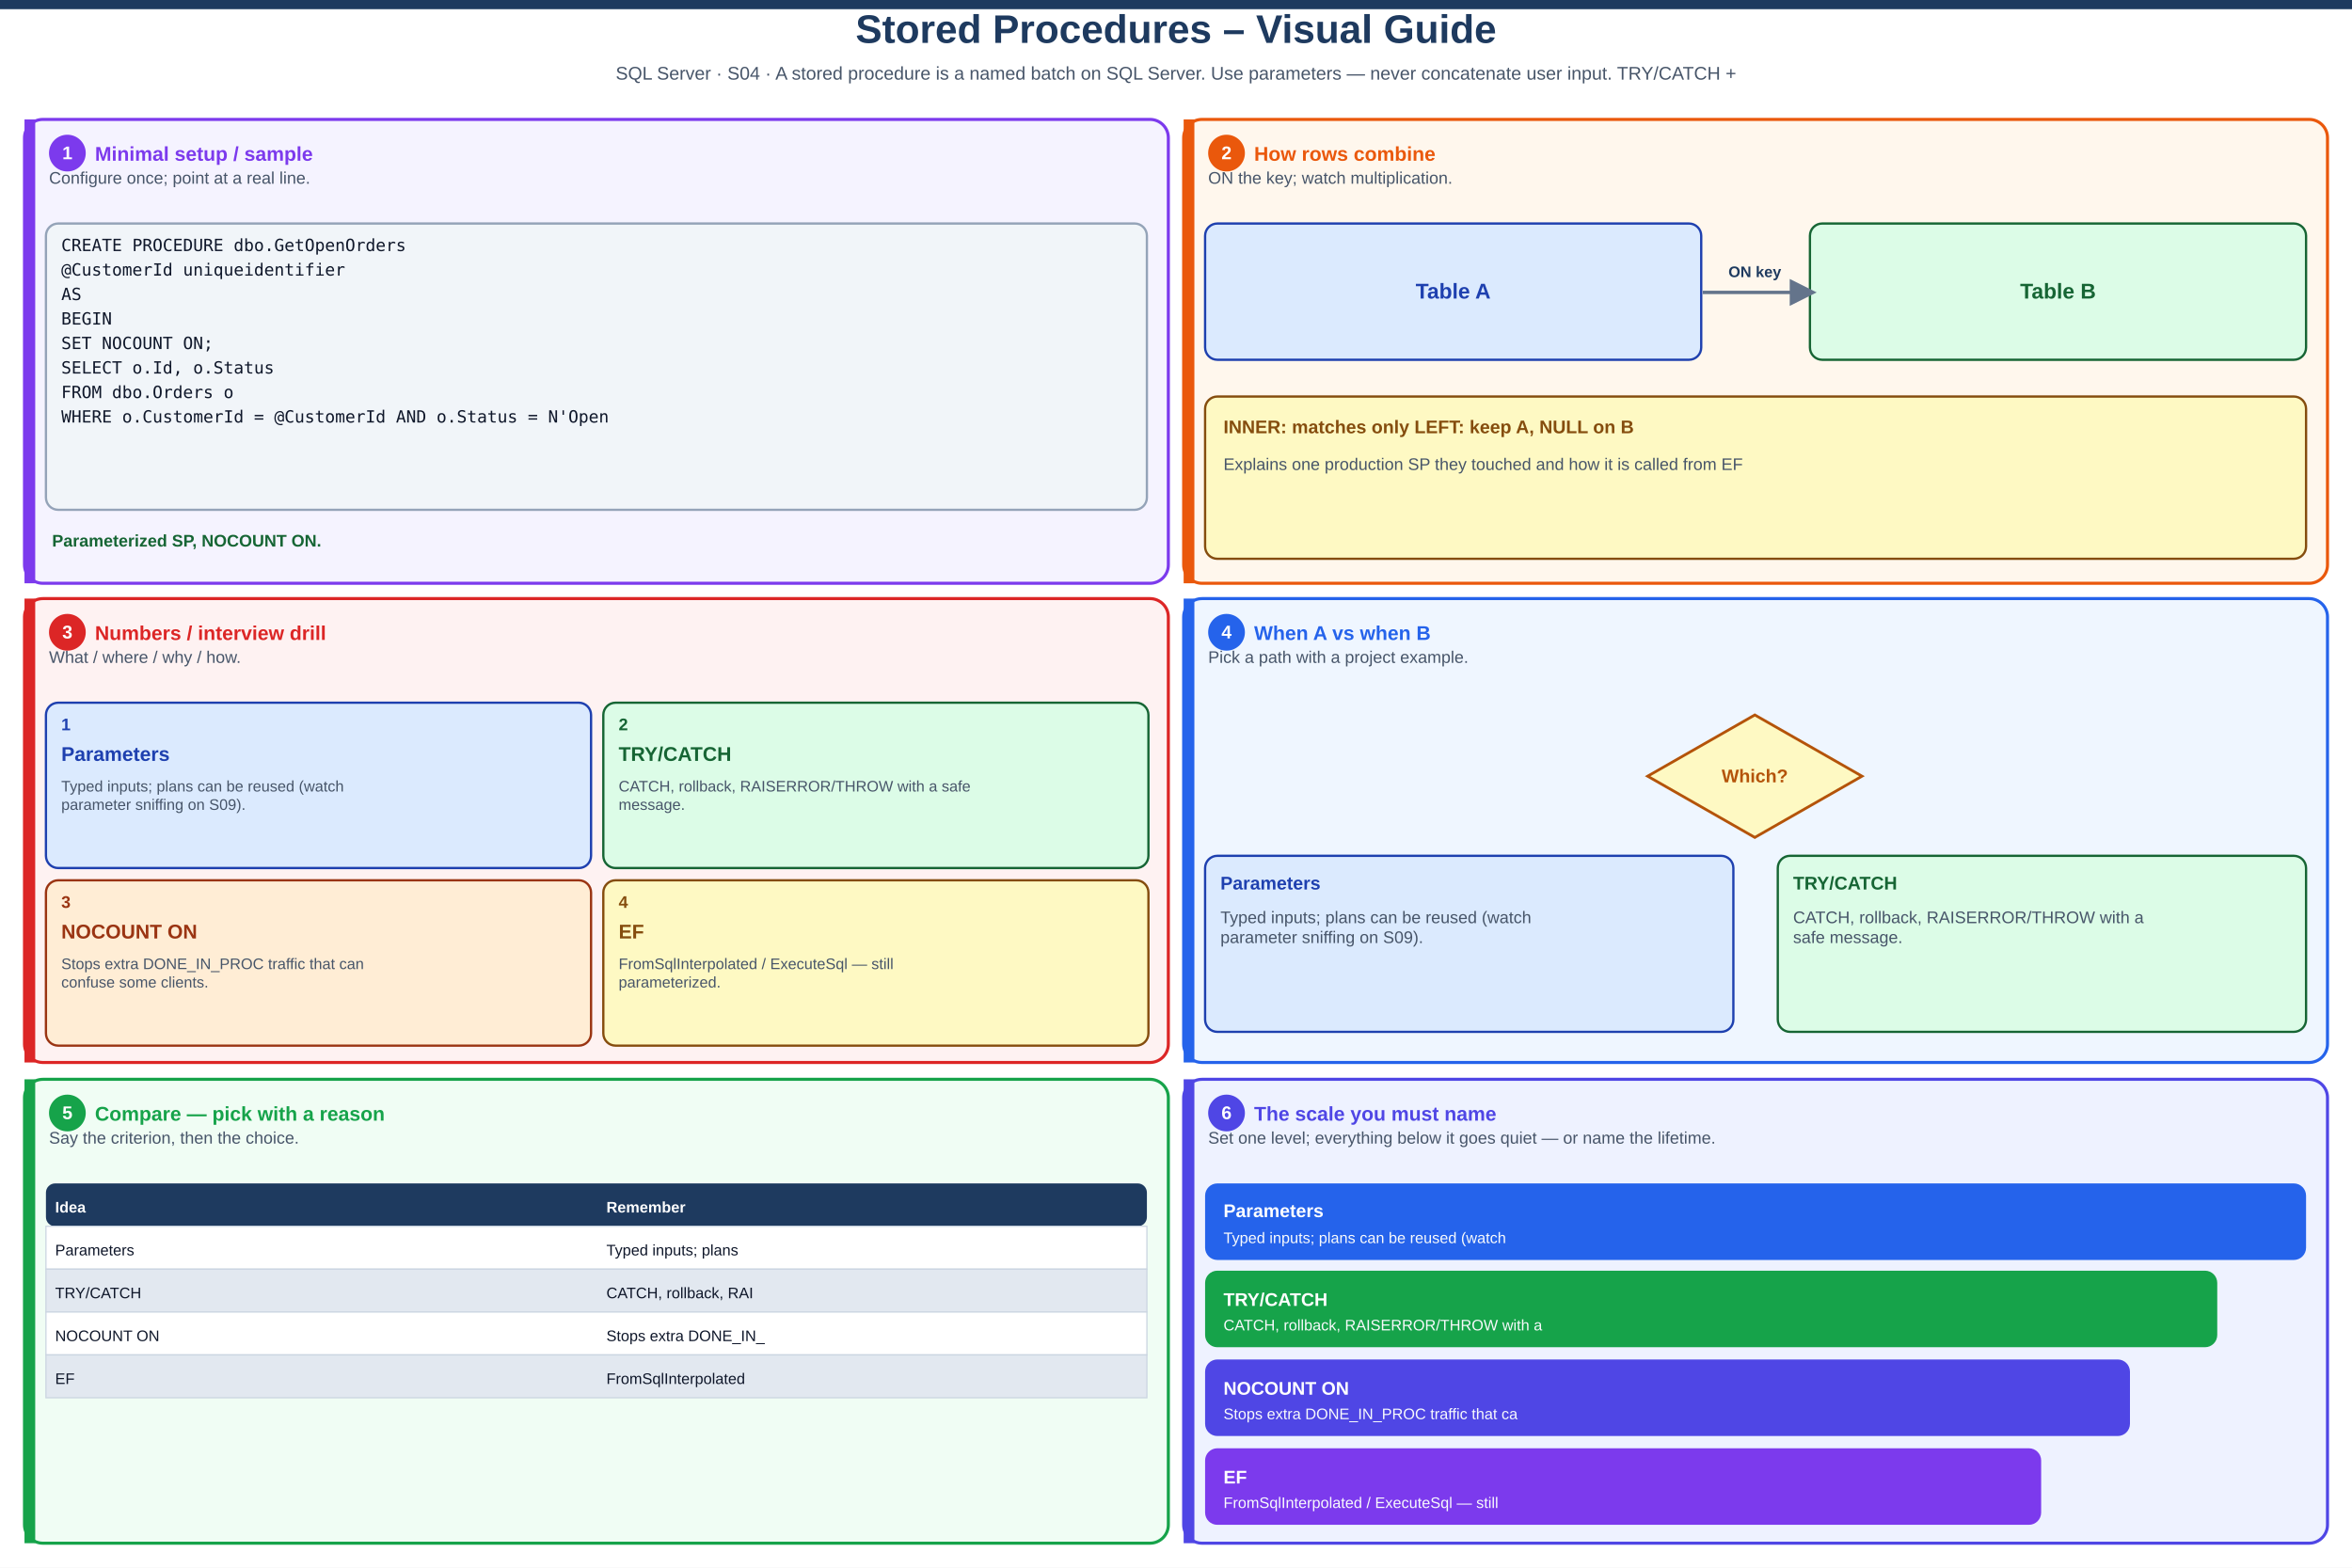
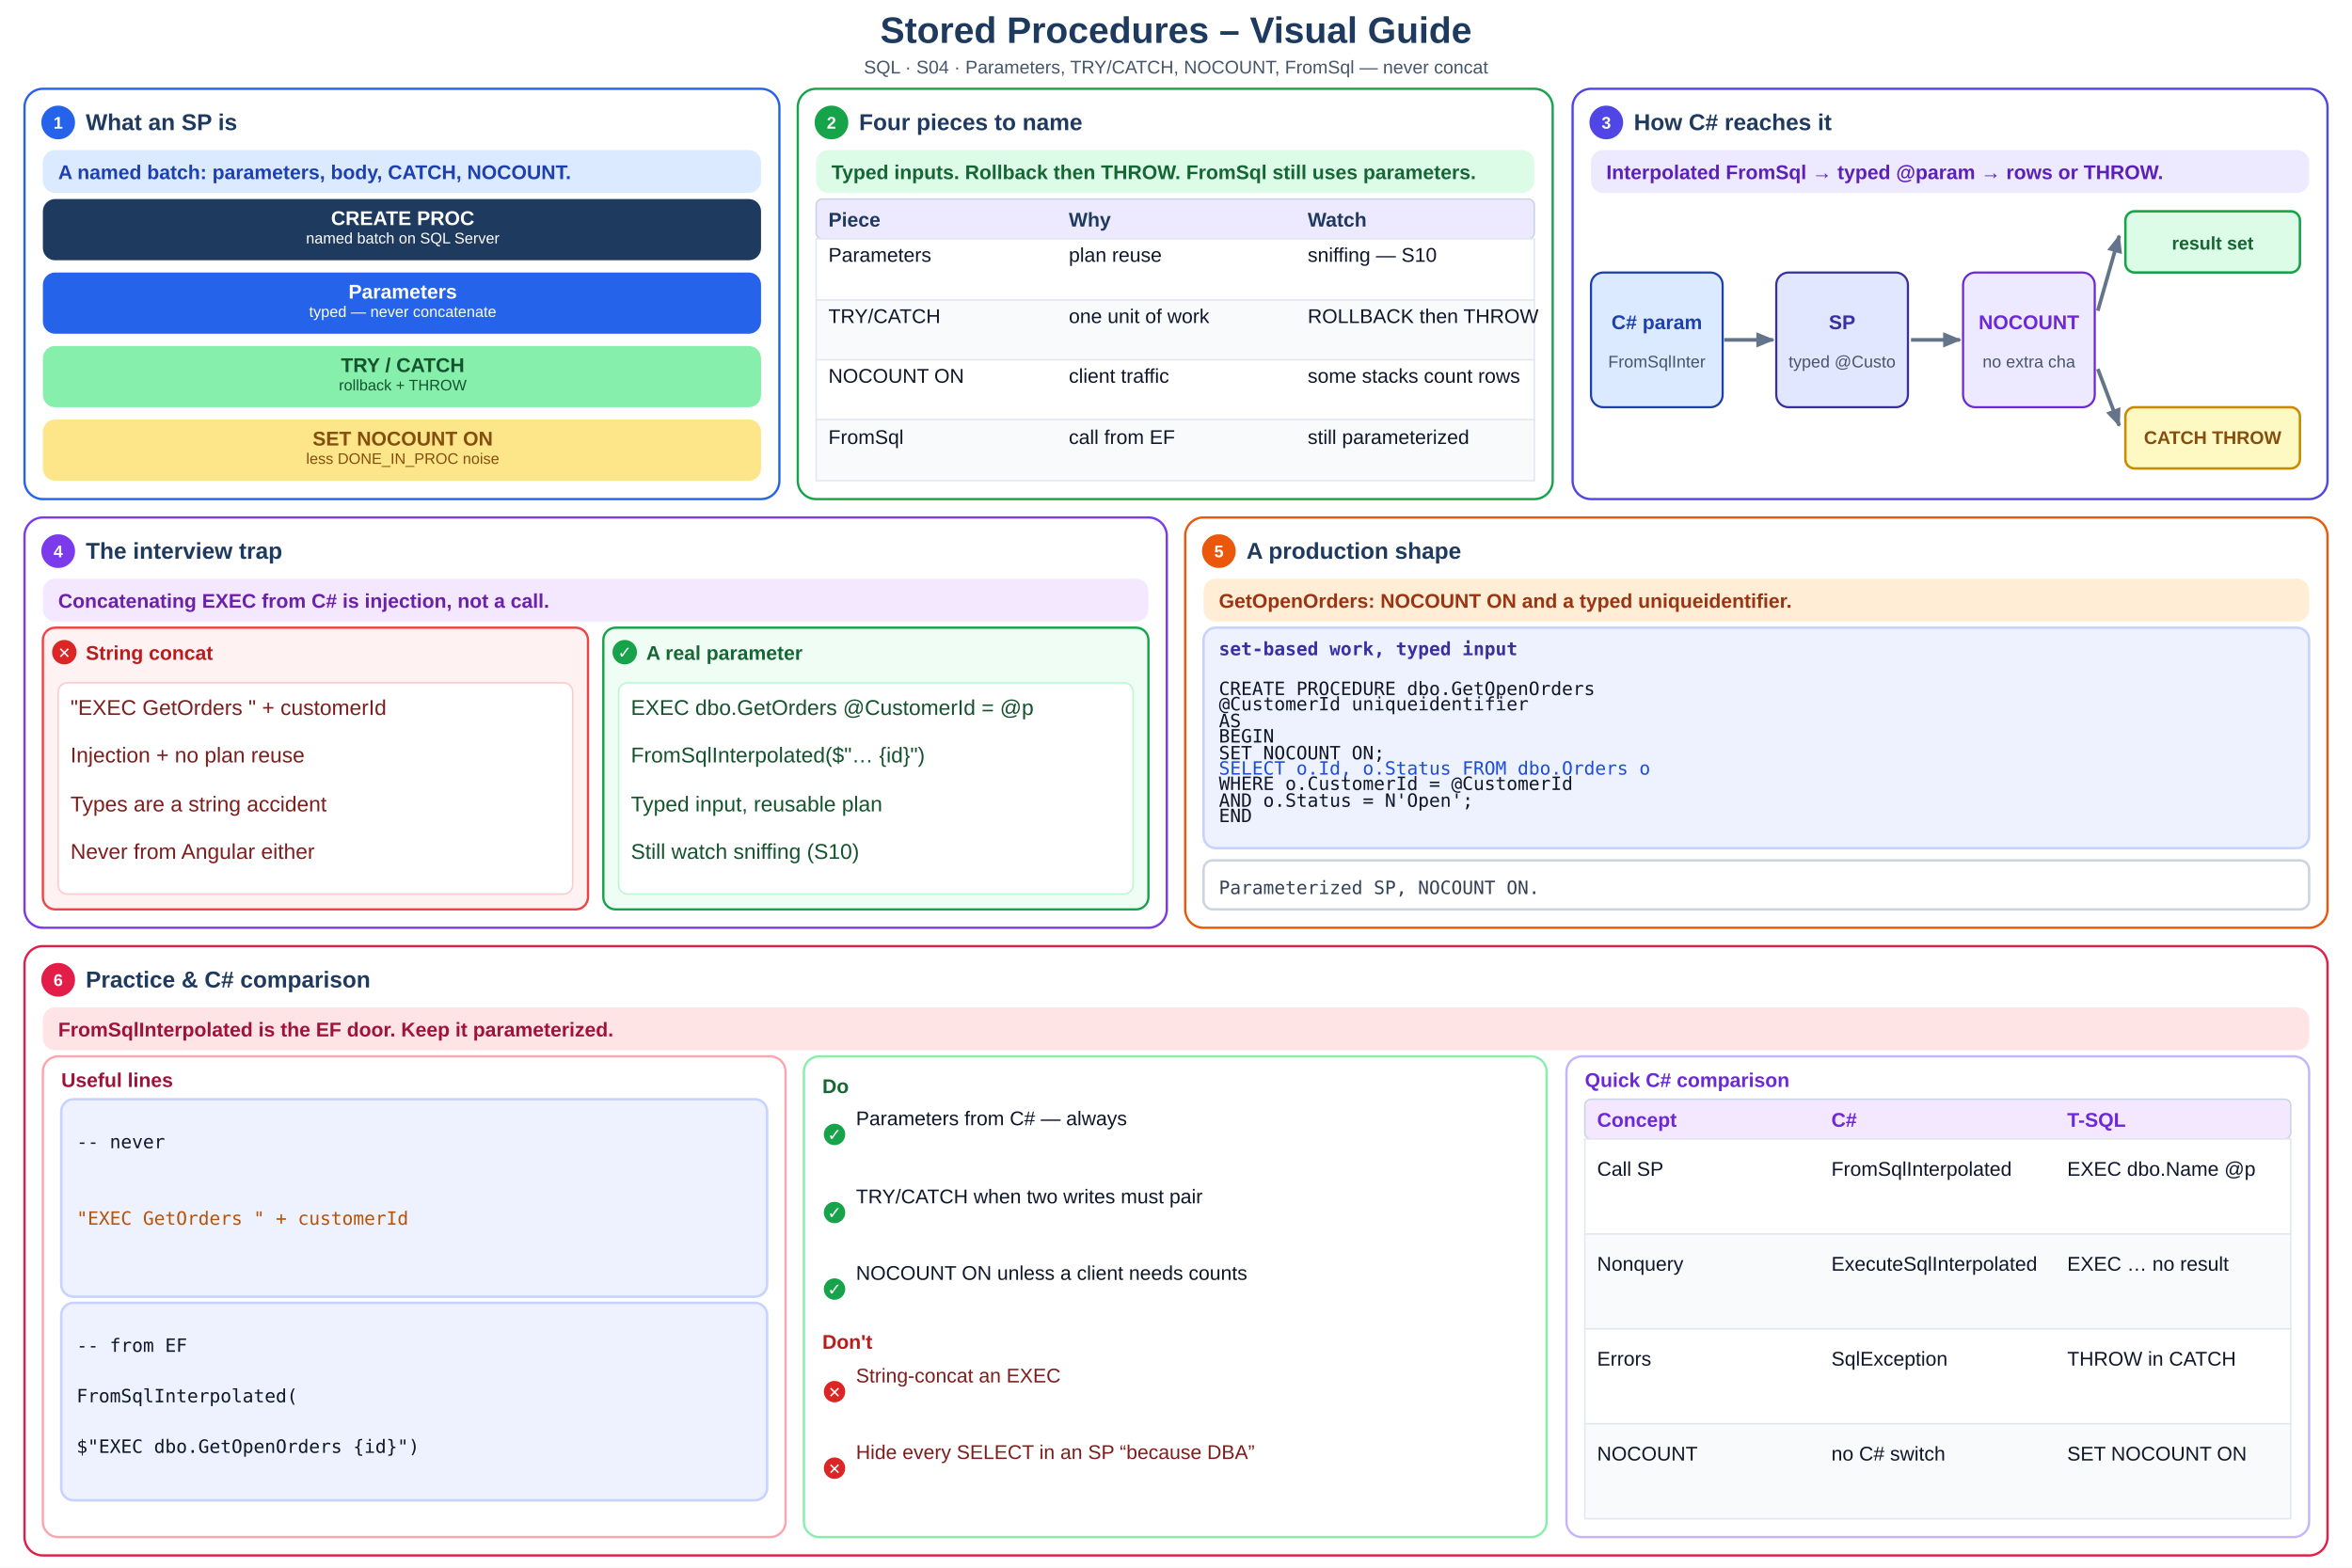
<svg xmlns="http://www.w3.org/2000/svg" width="1536" height="1024" viewBox="0 0 1536 1024">
  <defs>
-     <marker id="arrow" markerWidth="8" markerHeight="8" refX="6" refY="4" orient="auto">
-       <path d="M0,0 L8,4 L0,8 z" fill="#64748b" />
+     <marker id="arrow" markerWidth="12" markerHeight="10" refX="11" refY="5" orient="auto" markerUnits="userSpaceOnUse">
+       <path d="M0,0 L12,5 L0,10 z" fill="#64748b" />
    </marker>
  </defs>
  <rect x="0" y="0" width="1536" height="1024" rx="0" fill="#ffffff" />
-   <rect x="0" y="0" width="1536" height="6" rx="0" fill="#1e3a5f" />
-   <text x="768" y="28" fill="#1e3a5f" font-size="26" font-weight="800" text-anchor="middle" font-family="Segoe UI,Arial,sans-serif">Stored Procedures  –  Visual Guide</text>
-   <text x="768" y="52" fill="#475569" font-size="12" font-weight="500" text-anchor="middle" font-family="Segoe UI,Arial,sans-serif">SQL Server  ·  S04  ·  A stored procedure is a named batch on SQL Server. Use parameters — never concatenate user input. TRY/CATCH + </text>
-   <rect x="16" y="78" width="747" height="303" rx="12" fill="#f5f3ff" stroke="#7c3aed" stroke-width="2" />
-   <rect x="16" y="78" width="7" height="303" rx="0" fill="#7c3aed" />
-   <circle cx="44" cy="100" r="12" fill="#7c3aed" />
-   <text x="44" y="104" fill="#fff" font-size="12" font-weight="800" text-anchor="middle" font-family="Segoe UI,Arial,sans-serif">1</text>
-   <text x="62" y="105" fill="#7c3aed" font-size="13" font-weight="800" text-anchor="start" font-family="Segoe UI,Arial,sans-serif">Minimal setup / sample</text>
-   <text x="32" y="120" fill="#475569" font-size="11" font-weight="500" text-anchor="start" font-family="Segoe UI,Arial,sans-serif">
-     <tspan x="32" dy="0">Configure once; point at a real line.</tspan>
-   </text>
-   <rect x="30" y="146" width="719" height="187" rx="8" fill="#f1f5f9" stroke="#94a3b8" stroke-width="1.5" />
-   <text x="40" y="164" fill="#0f172a" font-size="11" font-weight="500" text-anchor="start" font-family="Consolas,Menlo,monospace">CREATE PROCEDURE dbo.GetOpenOrders</text>
-   <text x="40" y="180" fill="#0f172a" font-size="11" font-weight="500" text-anchor="start" font-family="Consolas,Menlo,monospace">  @CustomerId uniqueidentifier</text>
-   <text x="40" y="196" fill="#0f172a" font-size="11" font-weight="500" text-anchor="start" font-family="Consolas,Menlo,monospace">AS</text>
-   <text x="40" y="212" fill="#0f172a" font-size="11" font-weight="500" text-anchor="start" font-family="Consolas,Menlo,monospace">BEGIN</text>
-   <text x="40" y="228" fill="#0f172a" font-size="11" font-weight="500" text-anchor="start" font-family="Consolas,Menlo,monospace">  SET NOCOUNT ON;</text>
-   <text x="40" y="244" fill="#0f172a" font-size="11" font-weight="500" text-anchor="start" font-family="Consolas,Menlo,monospace">  SELECT o.Id, o.Status</text>
-   <text x="40" y="260" fill="#0f172a" font-size="11" font-weight="500" text-anchor="start" font-family="Consolas,Menlo,monospace">  FROM dbo.Orders o</text>
-   <text x="40" y="276" fill="#0f172a" font-size="11" font-weight="500" text-anchor="start" font-family="Consolas,Menlo,monospace">  WHERE o.CustomerId = @CustomerId AND o.Status = N'Open</text>
-   <text x="34" y="357" fill="#166534" font-size="11" font-weight="700" text-anchor="start" font-family="Segoe UI,Arial,sans-serif">Parameterized SP, NOCOUNT ON.</text>
-   <rect x="773" y="78" width="747" height="303" rx="12" fill="#fff7ed" stroke="#ea580c" stroke-width="2" />
-   <rect x="773" y="78" width="7" height="303" rx="0" fill="#ea580c" />
-   <circle cx="801" cy="100" r="12" fill="#ea580c" />
-   <text x="801" y="104" fill="#fff" font-size="12" font-weight="800" text-anchor="middle" font-family="Segoe UI,Arial,sans-serif">2</text>
-   <text x="819" y="105" fill="#ea580c" font-size="13" font-weight="800" text-anchor="start" font-family="Segoe UI,Arial,sans-serif">How rows combine</text>
-   <text x="789" y="120" fill="#475569" font-size="11" font-weight="500" text-anchor="start" font-family="Segoe UI,Arial,sans-serif">
-     <tspan x="789" dy="0">ON the key; watch multiplication.</tspan>
-   </text>
-   <rect x="787" y="146" width="324" height="89" rx="8" fill="#dbeafe" stroke="#1e40af" stroke-width="1.5" />
-   <text x="949" y="195" fill="#1e40af" font-size="14" font-weight="800" text-anchor="middle" font-family="Segoe UI,Arial,sans-serif">Table A</text>
-   <rect x="1182" y="146" width="324" height="89" rx="8" fill="#dcfce7" stroke="#166534" stroke-width="1.5" />
-   <text x="1344" y="195" fill="#166534" font-size="14" font-weight="800" text-anchor="middle" font-family="Segoe UI,Arial,sans-serif">Table B</text>
-   <line x1="1112" y1="191" x2="1182" y2="191" stroke="#64748b" stroke-width="2.2" marker-end="url(#arrow)" />
-   <text x="1146" y="181" fill="#1e3a5f" font-size="10" font-weight="800" text-anchor="middle" font-family="Segoe UI,Arial,sans-serif">ON key</text>
-   <rect x="787" y="259" width="719" height="106" rx="8" fill="#fef9c3" stroke="#854d0e" stroke-width="1.5" />
-   <text x="799" y="283" fill="#854d0e" font-size="12" font-weight="700" text-anchor="start" font-family="Segoe UI,Arial,sans-serif">INNER: matches only    LEFT: keep A, NULL on B</text>
-   <text x="799" y="307" fill="#475569" font-size="11" font-weight="500" text-anchor="start" font-family="Segoe UI,Arial,sans-serif">
-     <tspan x="799" dy="0">Explains one production SP they touched and how it is called from EF</tspan>
-   </text>
-   <rect x="16" y="391" width="747" height="303" rx="12" fill="#fef2f2" stroke="#dc2626" stroke-width="2" />
-   <rect x="16" y="391" width="7" height="303" rx="0" fill="#dc2626" />
-   <circle cx="44" cy="413" r="12" fill="#dc2626" />
-   <text x="44" y="417" fill="#fff" font-size="12" font-weight="800" text-anchor="middle" font-family="Segoe UI,Arial,sans-serif">3</text>
-   <text x="62" y="418" fill="#dc2626" font-size="13" font-weight="800" text-anchor="start" font-family="Segoe UI,Arial,sans-serif">Numbers / interview drill</text>
-   <text x="32" y="433" fill="#475569" font-size="11" font-weight="500" text-anchor="start" font-family="Segoe UI,Arial,sans-serif">
-     <tspan x="32" dy="0">What / where / why / how.</tspan>
-   </text>
-   <rect x="30" y="459" width="356" height="108" rx="8" fill="#dbeafe" stroke="#1e40af" stroke-width="1.5" />
-   <text x="40" y="477" fill="#1e40af" font-size="11" font-weight="800" text-anchor="start" font-family="Segoe UI,Arial,sans-serif">1</text>
-   <text x="40" y="497" fill="#1e40af" font-size="13" font-weight="800" text-anchor="start" font-family="Segoe UI,Arial,sans-serif">Parameters</text>
-   <text x="40" y="517" fill="#475569" font-size="10" font-weight="500" text-anchor="start" font-family="Segoe UI,Arial,sans-serif">
-     <tspan x="40" dy="0">Typed inputs; plans can be reused (watch</tspan>
-     <tspan x="40" dy="12">parameter sniffing on S09).</tspan>
-   </text>
-   <rect x="394" y="459" width="356" height="108" rx="8" fill="#dcfce7" stroke="#166534" stroke-width="1.5" />
-   <text x="404" y="477" fill="#166534" font-size="11" font-weight="800" text-anchor="start" font-family="Segoe UI,Arial,sans-serif">2</text>
-   <text x="404" y="497" fill="#166534" font-size="13" font-weight="800" text-anchor="start" font-family="Segoe UI,Arial,sans-serif">TRY/CATCH</text>
-   <text x="404" y="517" fill="#475569" font-size="10" font-weight="500" text-anchor="start" font-family="Segoe UI,Arial,sans-serif">
-     <tspan x="404" dy="0">CATCH, rollback, RAISERROR/THROW with a safe</tspan>
-     <tspan x="404" dy="12">message.</tspan>
-   </text>
-   <rect x="30" y="575" width="356" height="108" rx="8" fill="#ffedd5" stroke="#9a3412" stroke-width="1.5" />
-   <text x="40" y="593" fill="#9a3412" font-size="11" font-weight="800" text-anchor="start" font-family="Segoe UI,Arial,sans-serif">3</text>
-   <text x="40" y="613" fill="#9a3412" font-size="13" font-weight="800" text-anchor="start" font-family="Segoe UI,Arial,sans-serif">NOCOUNT ON</text>
-   <text x="40" y="633" fill="#475569" font-size="10" font-weight="500" text-anchor="start" font-family="Segoe UI,Arial,sans-serif">
-     <tspan x="40" dy="0">Stops extra DONE_IN_PROC traffic that can</tspan>
-     <tspan x="40" dy="12">confuse some clients.</tspan>
-   </text>
-   <rect x="394" y="575" width="356" height="108" rx="8" fill="#fef9c3" stroke="#854d0e" stroke-width="1.5" />
-   <text x="404" y="593" fill="#854d0e" font-size="11" font-weight="800" text-anchor="start" font-family="Segoe UI,Arial,sans-serif">4</text>
-   <text x="404" y="613" fill="#854d0e" font-size="13" font-weight="800" text-anchor="start" font-family="Segoe UI,Arial,sans-serif">EF</text>
-   <text x="404" y="633" fill="#475569" font-size="10" font-weight="500" text-anchor="start" font-family="Segoe UI,Arial,sans-serif">
-     <tspan x="404" dy="0">FromSqlInterpolated / ExecuteSql — still</tspan>
-     <tspan x="404" dy="12">parameterized.</tspan>
-   </text>
-   <rect x="773" y="391" width="747" height="303" rx="12" fill="#eff6ff" stroke="#2563eb" stroke-width="2" />
-   <rect x="773" y="391" width="7" height="303" rx="0" fill="#2563eb" />
-   <circle cx="801" cy="413" r="12" fill="#2563eb" />
-   <text x="801" y="417" fill="#fff" font-size="12" font-weight="800" text-anchor="middle" font-family="Segoe UI,Arial,sans-serif">4</text>
-   <text x="819" y="418" fill="#2563eb" font-size="13" font-weight="800" text-anchor="start" font-family="Segoe UI,Arial,sans-serif">When A vs when B</text>
-   <text x="789" y="433" fill="#475569" font-size="11" font-weight="500" text-anchor="start" font-family="Segoe UI,Arial,sans-serif">
-     <tspan x="789" dy="0">Pick a path with a project example.</tspan>
-   </text>
-   <polygon points="1146,467 1216,507 1146,547 1076,507" fill="#fef9c3" stroke="#b45309" stroke-width="1.8" />
-   <text x="1146" y="511" fill="#b45309" font-size="12" font-weight="800" text-anchor="middle" font-family="Segoe UI,Arial,sans-serif">Which?</text>
-   <rect x="787" y="559" width="345" height="115" rx="8" fill="#dbeafe" stroke="#1e40af" stroke-width="1.5" />
-   <rect x="1161" y="559" width="345" height="115" rx="8" fill="#dcfce7" stroke="#166534" stroke-width="1.5" />
-   <text x="797" y="581" fill="#1e40af" font-size="12" font-weight="800" text-anchor="start" font-family="Segoe UI,Arial,sans-serif">Parameters</text>
-   <text x="797" y="603" fill="#475569" font-size="11" font-weight="500" text-anchor="start" font-family="Segoe UI,Arial,sans-serif">
-     <tspan x="797" dy="0">Typed inputs; plans can be reused (watch</tspan>
-     <tspan x="797" dy="13">parameter sniffing on S09).</tspan>
-   </text>
-   <text x="1171" y="581" fill="#166534" font-size="12" font-weight="800" text-anchor="start" font-family="Segoe UI,Arial,sans-serif">TRY/CATCH</text>
-   <text x="1171" y="603" fill="#475569" font-size="11" font-weight="500" text-anchor="start" font-family="Segoe UI,Arial,sans-serif">
-     <tspan x="1171" dy="0">CATCH, rollback, RAISERROR/THROW with a</tspan>
-     <tspan x="1171" dy="13">safe message.</tspan>
-   </text>
-   <rect x="16" y="705" width="747" height="303" rx="12" fill="#f0fdf4" stroke="#16a34a" stroke-width="2" />
-   <rect x="16" y="705" width="7" height="303" rx="0" fill="#16a34a" />
-   <circle cx="44" cy="727" r="12" fill="#16a34a" />
-   <text x="44" y="731" fill="#fff" font-size="12" font-weight="800" text-anchor="middle" font-family="Segoe UI,Arial,sans-serif">5</text>
-   <text x="62" y="732" fill="#16a34a" font-size="13" font-weight="800" text-anchor="start" font-family="Segoe UI,Arial,sans-serif">Compare — pick with a reason</text>
-   <text x="32" y="747" fill="#475569" font-size="11" font-weight="500" text-anchor="start" font-family="Segoe UI,Arial,sans-serif">
-     <tspan x="32" dy="0">Say the criterion, then the choice.</tspan>
-   </text>
-   <rect x="30" y="773" width="719" height="28" rx="6" fill="#1e3a5f" />
-   <text x="36" y="792" fill="#fff" font-size="10" font-weight="700" text-anchor="start" font-family="Segoe UI,Arial,sans-serif">Idea</text>
-   <text x="396" y="792" fill="#fff" font-size="10" font-weight="700" text-anchor="start" font-family="Segoe UI,Arial,sans-serif">Remember</text>
-   <rect x="30" y="801" width="719" height="28" rx="0" fill="#ffffff" stroke="#cbd5e1" stroke-width="0.8" />
-   <text x="36" y="820" fill="#0f172a" font-size="10" font-weight="500" text-anchor="start" font-family="Segoe UI,Arial,sans-serif">Parameters</text>
-   <text x="396" y="820" fill="#0f172a" font-size="10" font-weight="500" text-anchor="start" font-family="Segoe UI,Arial,sans-serif">Typed inputs; plans </text>
-   <rect x="30" y="829" width="719" height="28" rx="0" fill="#e2e8f0" stroke="#cbd5e1" stroke-width="0.8" />
-   <text x="36" y="848" fill="#0f172a" font-size="10" font-weight="500" text-anchor="start" font-family="Segoe UI,Arial,sans-serif">TRY/CATCH</text>
-   <text x="396" y="848" fill="#0f172a" font-size="10" font-weight="500" text-anchor="start" font-family="Segoe UI,Arial,sans-serif">CATCH, rollback, RAI</text>
-   <rect x="30" y="857" width="719" height="28" rx="0" fill="#ffffff" stroke="#cbd5e1" stroke-width="0.8" />
-   <text x="36" y="876" fill="#0f172a" font-size="10" font-weight="500" text-anchor="start" font-family="Segoe UI,Arial,sans-serif">NOCOUNT ON</text>
-   <text x="396" y="876" fill="#0f172a" font-size="10" font-weight="500" text-anchor="start" font-family="Segoe UI,Arial,sans-serif">Stops extra DONE_IN_</text>
-   <rect x="30" y="885" width="719" height="28" rx="0" fill="#e2e8f0" stroke="#cbd5e1" stroke-width="0.8" />
-   <text x="36" y="904" fill="#0f172a" font-size="10" font-weight="500" text-anchor="start" font-family="Segoe UI,Arial,sans-serif">EF</text>
-   <text x="396" y="904" fill="#0f172a" font-size="10" font-weight="500" text-anchor="start" font-family="Segoe UI,Arial,sans-serif">FromSqlInterpolated </text>
-   <rect x="773" y="705" width="747" height="303" rx="12" fill="#eef2ff" stroke="#4f46e5" stroke-width="2" />
-   <rect x="773" y="705" width="7" height="303" rx="0" fill="#4f46e5" />
-   <circle cx="801" cy="727" r="12" fill="#4f46e5" />
-   <text x="801" y="731" fill="#fff" font-size="12" font-weight="800" text-anchor="middle" font-family="Segoe UI,Arial,sans-serif">6</text>
-   <text x="819" y="732" fill="#4f46e5" font-size="13" font-weight="800" text-anchor="start" font-family="Segoe UI,Arial,sans-serif">The scale you must name</text>
-   <text x="789" y="747" fill="#475569" font-size="11" font-weight="500" text-anchor="start" font-family="Segoe UI,Arial,sans-serif">
-     <tspan x="789" dy="0">Set one level; everything below it goes quiet — or name the lifetime.</tspan>
-   </text>
-   <rect x="787" y="773" width="719" height="50" rx="8" fill="#2563eb" />
-   <text x="799" y="795" fill="#fff" font-size="12" font-weight="800" text-anchor="start" font-family="Segoe UI,Arial,sans-serif">Parameters</text>
-   <text x="799" y="812" fill="#f8fafc" font-size="10" font-weight="500" text-anchor="start" font-family="Segoe UI,Arial,sans-serif">Typed inputs; plans can be reused (watch</text>
-   <rect x="787" y="830" width="661" height="50" rx="8" fill="#16a34a" />
-   <text x="799" y="853" fill="#fff" font-size="12" font-weight="800" text-anchor="start" font-family="Segoe UI,Arial,sans-serif">TRY/CATCH</text>
-   <text x="799" y="869" fill="#f8fafc" font-size="10" font-weight="500" text-anchor="start" font-family="Segoe UI,Arial,sans-serif">CATCH, rollback, RAISERROR/THROW with a </text>
-   <rect x="787" y="888" width="604" height="50" rx="8" fill="#4f46e5" />
-   <text x="799" y="911" fill="#fff" font-size="12" font-weight="800" text-anchor="start" font-family="Segoe UI,Arial,sans-serif">NOCOUNT ON</text>
-   <text x="799" y="927" fill="#f8fafc" font-size="10" font-weight="500" text-anchor="start" font-family="Segoe UI,Arial,sans-serif">Stops extra DONE_IN_PROC traffic that ca</text>
-   <rect x="787" y="946" width="546" height="50" rx="8" fill="#7c3aed" />
-   <text x="799" y="969" fill="#fff" font-size="12" font-weight="800" text-anchor="start" font-family="Segoe UI,Arial,sans-serif">EF</text>
-   <text x="799" y="985" fill="#f8fafc" font-size="10" font-weight="500" text-anchor="start" font-family="Segoe UI,Arial,sans-serif">FromSqlInterpolated / ExecuteSql — still</text>
+   <text x="768" y="28" fill="#1e3a5f" font-size="24" font-weight="800" text-anchor="middle" font-family="Segoe UI,Arial,sans-serif">Stored Procedures  –  Visual Guide</text>
+   <text x="768" y="48" fill="#475569" font-size="12" font-weight="500" text-anchor="middle" font-family="Segoe UI,Arial,sans-serif">SQL · S04  ·  Parameters, TRY/CATCH, NOCOUNT, FromSql — never concat</text>
+   <rect x="16" y="58" width="493" height="268" rx="12" fill="#fff" stroke="#2563eb" stroke-width="1.5" />
+   <circle cx="38" cy="80" r="11" fill="#2563eb" />
+   <text x="38" y="84" fill="#fff" font-size="11" font-weight="800" text-anchor="middle" font-family="Segoe UI,Arial,sans-serif">1</text>
+   <text x="56" y="85" fill="#1e3a5f" font-size="15" font-weight="800" text-anchor="start" font-family="Segoe UI,Arial,sans-serif">What an SP is</text>
+   <rect x="28" y="98" width="469" height="28" rx="8" fill="#dbeafe" />
+   <text x="38" y="117" fill="#1e40af" font-size="13" font-weight="700" text-anchor="start" font-family="Segoe UI,Arial,sans-serif">A named batch: parameters, body, CATCH, NOCOUNT.</text>
+   <rect x="28" y="130" width="469" height="40" rx="8" fill="#1e3a5f" />
+   <text x="263" y="147" fill="#fff" font-size="13" font-weight="800" text-anchor="middle" font-family="Segoe UI,Arial,sans-serif">CREATE PROC</text>
+   <text x="263" y="159" fill="#fff" font-size="10" font-weight="500" text-anchor="middle" font-family="Segoe UI,Arial,sans-serif">named batch on SQL Server</text>
+   <rect x="28" y="178" width="469" height="40" rx="8" fill="#2563eb" />
+   <text x="263" y="195" fill="#fff" font-size="13" font-weight="800" text-anchor="middle" font-family="Segoe UI,Arial,sans-serif">Parameters</text>
+   <text x="263" y="207" fill="#fff" font-size="10" font-weight="500" text-anchor="middle" font-family="Segoe UI,Arial,sans-serif">typed — never concatenate</text>
+   <rect x="28" y="226" width="469" height="40" rx="8" fill="#86efac" />
+   <text x="263" y="243" fill="#14532d" font-size="13" font-weight="800" text-anchor="middle" font-family="Segoe UI,Arial,sans-serif">TRY / CATCH</text>
+   <text x="263" y="255" fill="#14532d" font-size="10" font-weight="500" text-anchor="middle" font-family="Segoe UI,Arial,sans-serif">rollback + THROW</text>
+   <rect x="28" y="274" width="469" height="40" rx="8" fill="#fde68a" />
+   <text x="263" y="291" fill="#854d0e" font-size="13" font-weight="800" text-anchor="middle" font-family="Segoe UI,Arial,sans-serif">SET NOCOUNT ON</text>
+   <text x="263" y="303" fill="#854d0e" font-size="10" font-weight="500" text-anchor="middle" font-family="Segoe UI,Arial,sans-serif">less DONE_IN_PROC noise</text>
+   <rect x="521" y="58" width="493" height="268" rx="12" fill="#fff" stroke="#16a34a" stroke-width="1.5" />
+   <circle cx="543" cy="80" r="11" fill="#16a34a" />
+   <text x="543" y="84" fill="#fff" font-size="11" font-weight="800" text-anchor="middle" font-family="Segoe UI,Arial,sans-serif">2</text>
+   <text x="561" y="85" fill="#1e3a5f" font-size="15" font-weight="800" text-anchor="start" font-family="Segoe UI,Arial,sans-serif">Four pieces to name</text>
+   <rect x="533" y="98" width="469" height="28" rx="8" fill="#dcfce7" />
+   <text x="543" y="117" fill="#166534" font-size="13" font-weight="700" text-anchor="start" font-family="Segoe UI,Arial,sans-serif">Typed inputs. Rollback then THROW. FromSql still uses parameters.</text>
+   <rect x="533" y="130" width="469" height="26" rx="4" fill="#ede9fe" stroke="#cbd5e1" stroke-width="1" />
+   <text x="541" y="148" fill="#1e3a5f" font-size="13" font-weight="700" text-anchor="start" font-family="Segoe UI,Arial,sans-serif">Piece</text>
+   <text x="698" y="148" fill="#1e3a5f" font-size="13" font-weight="700" text-anchor="start" font-family="Segoe UI,Arial,sans-serif">Why</text>
+   <text x="854" y="148" fill="#1e3a5f" font-size="13" font-weight="700" text-anchor="start" font-family="Segoe UI,Arial,sans-serif">Watch</text>
+   <rect x="533" y="156" width="469" height="40" rx="0" fill="#ffffff" stroke="#e2e8f0" stroke-width="1" />
+   <text x="541" y="171" fill="#0f172a" font-size="13" font-weight="500" font-family="Segoe UI,Arial,sans-serif">
+     <tspan x="541" dy="0">Parameters</tspan>
+   </text>
+   <text x="698" y="171" fill="#0f172a" font-size="13" font-weight="500" font-family="Segoe UI,Arial,sans-serif">
+     <tspan x="698" dy="0">plan reuse</tspan>
+   </text>
+   <text x="854" y="171" fill="#0f172a" font-size="13" font-weight="500" font-family="Segoe UI,Arial,sans-serif">
+     <tspan x="854" dy="0">sniffing — S10</tspan>
+   </text>
+   <rect x="533" y="196" width="469" height="40" rx="0" fill="#f8fafc" stroke="#e2e8f0" stroke-width="1" />
+   <text x="541" y="211" fill="#0f172a" font-size="13" font-weight="500" font-family="Segoe UI,Arial,sans-serif">
+     <tspan x="541" dy="0">TRY/CATCH</tspan>
+   </text>
+   <text x="698" y="211" fill="#0f172a" font-size="13" font-weight="500" font-family="Segoe UI,Arial,sans-serif">
+     <tspan x="698" dy="0">one unit of work</tspan>
+   </text>
+   <text x="854" y="211" fill="#0f172a" font-size="13" font-weight="500" font-family="Segoe UI,Arial,sans-serif">
+     <tspan x="854" dy="0">ROLLBACK then THROW</tspan>
+   </text>
+   <rect x="533" y="235" width="469" height="40" rx="0" fill="#ffffff" stroke="#e2e8f0" stroke-width="1" />
+   <text x="541" y="250" fill="#0f172a" font-size="13" font-weight="500" font-family="Segoe UI,Arial,sans-serif">
+     <tspan x="541" dy="0">NOCOUNT ON</tspan>
+   </text>
+   <text x="698" y="250" fill="#0f172a" font-size="13" font-weight="500" font-family="Segoe UI,Arial,sans-serif">
+     <tspan x="698" dy="0">client traffic</tspan>
+   </text>
+   <text x="854" y="250" fill="#0f172a" font-size="13" font-weight="500" font-family="Segoe UI,Arial,sans-serif">
+     <tspan x="854" dy="0">some stacks count rows</tspan>
+   </text>
+   <rect x="533" y="274" width="469" height="40" rx="0" fill="#f8fafc" stroke="#e2e8f0" stroke-width="1" />
+   <text x="541" y="290" fill="#0f172a" font-size="13" font-weight="500" font-family="Segoe UI,Arial,sans-serif">
+     <tspan x="541" dy="0">FromSql</tspan>
+   </text>
+   <text x="698" y="290" fill="#0f172a" font-size="13" font-weight="500" font-family="Segoe UI,Arial,sans-serif">
+     <tspan x="698" dy="0">call from EF</tspan>
+   </text>
+   <text x="854" y="290" fill="#0f172a" font-size="13" font-weight="500" font-family="Segoe UI,Arial,sans-serif">
+     <tspan x="854" dy="0">still parameterized</tspan>
+   </text>
+   <rect x="1027" y="58" width="493" height="268" rx="12" fill="#fff" stroke="#4f46e5" stroke-width="1.5" />
+   <circle cx="1049" cy="80" r="11" fill="#4f46e5" />
+   <text x="1049" y="84" fill="#fff" font-size="11" font-weight="800" text-anchor="middle" font-family="Segoe UI,Arial,sans-serif">3</text>
+   <text x="1067" y="85" fill="#1e3a5f" font-size="15" font-weight="800" text-anchor="start" font-family="Segoe UI,Arial,sans-serif">How C# reaches it</text>
+   <rect x="1039" y="98" width="469" height="28" rx="8" fill="#ede9fe" />
+   <text x="1049" y="117" fill="#5b21b6" font-size="13" font-weight="700" text-anchor="start" font-family="Segoe UI,Arial,sans-serif">Interpolated FromSql → typed @param → rows or THROW.</text>
+   <rect x="1039" y="178" width="86" height="88" rx="8" fill="#dbeafe" stroke="#1e40af" stroke-width="1.4" />
+   <text x="1082" y="215" fill="#1e40af" font-size="13" font-weight="800" text-anchor="middle" font-family="Segoe UI,Arial,sans-serif">C# param</text>
+   <text x="1082" y="240" fill="#475569" font-size="11" font-weight="500" text-anchor="middle" font-family="Segoe UI,Arial,sans-serif">FromSqlInter</text>
+   <line x1="1126" y1="222" x2="1158" y2="222" stroke="#64748b" stroke-width="2.4" marker-end="url(#arrow)" />
+   <rect x="1160" y="178" width="86" height="88" rx="8" fill="#e0e7ff" stroke="#3730a3" stroke-width="1.4" />
+   <text x="1203" y="215" fill="#3730a3" font-size="13" font-weight="800" text-anchor="middle" font-family="Segoe UI,Arial,sans-serif">SP</text>
+   <text x="1203" y="240" fill="#475569" font-size="11" font-weight="500" text-anchor="middle" font-family="Segoe UI,Arial,sans-serif">typed @Custo</text>
+   <line x1="1248" y1="222" x2="1280" y2="222" stroke="#64748b" stroke-width="2.4" marker-end="url(#arrow)" />
+   <rect x="1282" y="178" width="86" height="88" rx="8" fill="#ede9fe" stroke="#6d28d9" stroke-width="1.4" />
+   <text x="1325" y="215" fill="#6d28d9" font-size="13" font-weight="800" text-anchor="middle" font-family="Segoe UI,Arial,sans-serif">NOCOUNT</text>
+   <text x="1325" y="240" fill="#475569" font-size="11" font-weight="500" text-anchor="middle" font-family="Segoe UI,Arial,sans-serif">no extra cha</text>
+   <line x1="1370" y1="203" x2="1384" y2="154" stroke="#64748b" stroke-width="2.4" marker-end="url(#arrow)" />
+   <line x1="1370" y1="241" x2="1384" y2="278" stroke="#64748b" stroke-width="2.4" marker-end="url(#arrow)" />
+   <rect x="1388" y="138" width="114" height="40" rx="6" fill="#dcfce7" stroke="#16a34a" stroke-width="1.6" />
+   <text x="1445" y="163" fill="#166534" font-size="12" font-weight="700" text-anchor="middle" font-family="Segoe UI,Arial,sans-serif">result set</text>
+   <rect x="1388" y="266" width="114" height="40" rx="6" fill="#fef9c3" stroke="#ca8a04" stroke-width="1.6" />
+   <text x="1445" y="290" fill="#854d0e" font-size="12" font-weight="700" text-anchor="middle" font-family="Segoe UI,Arial,sans-serif">CATCH THROW</text>
+   <rect x="16" y="338" width="746" height="268" rx="12" fill="#fff" stroke="#7c3aed" stroke-width="1.5" />
+   <circle cx="38" cy="360" r="11" fill="#7c3aed" />
+   <text x="38" y="364" fill="#fff" font-size="11" font-weight="800" text-anchor="middle" font-family="Segoe UI,Arial,sans-serif">4</text>
+   <text x="56" y="365" fill="#1e3a5f" font-size="15" font-weight="800" text-anchor="start" font-family="Segoe UI,Arial,sans-serif">The interview trap</text>
+   <rect x="28" y="378" width="722" height="28" rx="8" fill="#f3e8ff" />
+   <text x="38" y="397" fill="#6b21a8" font-size="13" font-weight="700" text-anchor="start" font-family="Segoe UI,Arial,sans-serif">Concatenating EXEC from C# is injection, not a call.</text>
+   <rect x="28" y="410" width="356" height="184" rx="8" fill="#fef2f2" stroke="#ef4444" stroke-width="1.5" />
+   <circle cx="42" cy="426" r="8" fill="#dc2626" />
+   <text x="42" y="430" fill="#fff" font-size="10" font-weight="800" text-anchor="middle" font-family="Segoe UI,Arial,sans-serif">✕</text>
+   <text x="56" y="431" fill="#b91c1c" font-size="13" font-weight="800" text-anchor="start" font-family="Segoe UI,Arial,sans-serif">String concat</text>
+   <rect x="38" y="446" width="336" height="138" rx="6" fill="#fff" stroke="#fecaca" stroke-width="1" />
+   <text x="46" y="467" fill="#7f1d1d" font-size="14" font-weight="500" font-family="Segoe UI,Arial,sans-serif">
+     <tspan x="46" dy="0">"EXEC GetOrders " + customerId</tspan>
+   </text>
+   <text x="46" y="498" fill="#7f1d1d" font-size="14" font-weight="500" font-family="Segoe UI,Arial,sans-serif">
+     <tspan x="46" dy="0">Injection + no plan reuse</tspan>
+   </text>
+   <text x="46" y="530" fill="#7f1d1d" font-size="14" font-weight="500" font-family="Segoe UI,Arial,sans-serif">
+     <tspan x="46" dy="0">Types are a string accident</tspan>
+   </text>
+   <text x="46" y="561" fill="#7f1d1d" font-size="14" font-weight="500" font-family="Segoe UI,Arial,sans-serif">
+     <tspan x="46" dy="0">Never from Angular either</tspan>
+   </text>
+   <rect x="394" y="410" width="356" height="184" rx="8" fill="#f0fdf4" stroke="#16a34a" stroke-width="1.5" />
+   <circle cx="408" cy="426" r="8" fill="#16a34a" />
+   <text x="408" y="430" fill="#fff" font-size="11" font-weight="800" text-anchor="middle" font-family="Segoe UI,Arial,sans-serif">✓</text>
+   <text x="422" y="431" fill="#166534" font-size="13" font-weight="800" text-anchor="start" font-family="Segoe UI,Arial,sans-serif">A real parameter</text>
+   <rect x="404" y="446" width="336" height="138" rx="6" fill="#fff" stroke="#bbf7d0" stroke-width="1" />
+   <text x="412" y="467" fill="#14532d" font-size="14" font-weight="500" font-family="Segoe UI,Arial,sans-serif">
+     <tspan x="412" dy="0">EXEC dbo.GetOrders @CustomerId = @p</tspan>
+   </text>
+   <text x="412" y="498" fill="#14532d" font-size="14" font-weight="500" font-family="Segoe UI,Arial,sans-serif">
+     <tspan x="412" dy="0">FromSqlInterpolated($"… {id}")</tspan>
+   </text>
+   <text x="412" y="530" fill="#14532d" font-size="14" font-weight="500" font-family="Segoe UI,Arial,sans-serif">
+     <tspan x="412" dy="0">Typed input, reusable plan</tspan>
+   </text>
+   <text x="412" y="561" fill="#14532d" font-size="14" font-weight="500" font-family="Segoe UI,Arial,sans-serif">
+     <tspan x="412" dy="0">Still watch sniffing (S10)</tspan>
+   </text>
+   <rect x="774" y="338" width="746" height="268" rx="12" fill="#fff" stroke="#ea580c" stroke-width="1.5" />
+   <circle cx="796" cy="360" r="11" fill="#ea580c" />
+   <text x="796" y="364" fill="#fff" font-size="11" font-weight="800" text-anchor="middle" font-family="Segoe UI,Arial,sans-serif">5</text>
+   <text x="814" y="365" fill="#1e3a5f" font-size="15" font-weight="800" text-anchor="start" font-family="Segoe UI,Arial,sans-serif">A production shape</text>
+   <rect x="786" y="378" width="722" height="28" rx="8" fill="#ffedd5" />
+   <text x="796" y="397" fill="#9a3412" font-size="13" font-weight="700" text-anchor="start" font-family="Segoe UI,Arial,sans-serif">GetOpenOrders: NOCOUNT ON and a typed uniqueidentifier.</text>
+   <rect x="786" y="410" width="722" height="144" rx="8" fill="#eef2ff" stroke="#c7d2fe" stroke-width="1.6" />
+   <text x="796" y="428" fill="#3730a3" font-size="12" font-weight="800" text-anchor="start" font-family="Consolas,Menlo,monospace">set-based work, typed input</text>
+   <text x="796" y="454" fill="#0f172a" font-size="12" font-weight="500" text-anchor="start" font-family="Consolas,Menlo,monospace">CREATE PROCEDURE dbo.GetOpenOrders</text>
+   <text x="796" y="464" fill="#0f172a" font-size="12" font-weight="500" text-anchor="start" font-family="Consolas,Menlo,monospace">  @CustomerId uniqueidentifier</text>
+   <text x="796" y="475" fill="#0f172a" font-size="12" font-weight="500" text-anchor="start" font-family="Consolas,Menlo,monospace">AS</text>
+   <text x="796" y="485" fill="#0f172a" font-size="12" font-weight="500" text-anchor="start" font-family="Consolas,Menlo,monospace">BEGIN</text>
+   <text x="796" y="496" fill="#0f172a" font-size="12" font-weight="500" text-anchor="start" font-family="Consolas,Menlo,monospace">  SET NOCOUNT ON;</text>
+   <text x="796" y="506" fill="#1d4ed8" font-size="12" font-weight="500" text-anchor="start" font-family="Consolas,Menlo,monospace">  SELECT o.Id, o.Status FROM dbo.Orders o</text>
+   <text x="796" y="516" fill="#0f172a" font-size="12" font-weight="500" text-anchor="start" font-family="Consolas,Menlo,monospace">  WHERE o.CustomerId = @CustomerId</text>
+   <text x="796" y="527" fill="#0f172a" font-size="12" font-weight="500" text-anchor="start" font-family="Consolas,Menlo,monospace">    AND o.Status = N'Open';</text>
+   <text x="796" y="537" fill="#0f172a" font-size="12" font-weight="500" text-anchor="start" font-family="Consolas,Menlo,monospace">END</text>
+   <rect x="786" y="562" width="722" height="32" rx="6" fill="#fff" stroke="#cbd5e1" stroke-width="1.6" />
+   <text x="796" y="584" fill="#334155" font-size="12" font-weight="500" text-anchor="start" font-family="Consolas,Menlo,monospace">Parameterized SP, NOCOUNT ON.</text>
+   <rect x="16" y="618" width="1504" height="398" rx="12" fill="#fff" stroke="#e11d48" stroke-width="1.5" />
+   <circle cx="38" cy="640" r="11" fill="#e11d48" />
+   <text x="38" y="644" fill="#fff" font-size="11" font-weight="800" text-anchor="middle" font-family="Segoe UI,Arial,sans-serif">6</text>
+   <text x="56" y="645" fill="#1e3a5f" font-size="15" font-weight="800" text-anchor="start" font-family="Segoe UI,Arial,sans-serif">Practice &amp; C# comparison</text>
+   <rect x="28" y="658" width="1480" height="28" rx="8" fill="#ffe4e6" />
+   <text x="38" y="677" fill="#9f1239" font-size="13" font-weight="700" text-anchor="start" font-family="Segoe UI,Arial,sans-serif">FromSqlInterpolated is the EF door. Keep it parameterized.</text>
+   <rect x="28" y="690" width="485" height="314" rx="10" fill="#fff" stroke="#fda4af" stroke-width="1.5" />
+   <text x="40" y="710" fill="#9f1239" font-size="13" font-weight="800" text-anchor="start" font-family="Segoe UI,Arial,sans-serif">Useful lines</text>
+   <rect x="40" y="718" width="461" height="129" rx="8" fill="#eef2ff" stroke="#c7d2fe" stroke-width="1.6" />
+   <text x="50" y="750" fill="#0f172a" font-size="12" font-weight="500" text-anchor="start" font-family="Consolas,Menlo,monospace">-- never</text>
+   <text x="50" y="800" fill="#b45309" font-size="12" font-weight="500" text-anchor="start" font-family="Consolas,Menlo,monospace">"EXEC GetOrders " + customerId</text>
+   <rect x="40" y="851" width="461" height="129" rx="8" fill="#eef2ff" stroke="#c7d2fe" stroke-width="1.6" />
+   <text x="50" y="883" fill="#0f172a" font-size="12" font-weight="500" text-anchor="start" font-family="Consolas,Menlo,monospace">-- from EF</text>
+   <text x="50" y="916" fill="#0f172a" font-size="12" font-weight="500" text-anchor="start" font-family="Consolas,Menlo,monospace">FromSqlInterpolated(</text>
+   <text x="50" y="949" fill="#0f172a" font-size="12" font-weight="500" text-anchor="start" font-family="Consolas,Menlo,monospace">  $"EXEC dbo.GetOpenOrders {id}")</text>
+   <rect x="525" y="690" width="485" height="314" rx="10" fill="#fff" stroke="#86efac" stroke-width="1.5" />
+   <text x="537" y="714" fill="#166534" font-size="13" font-weight="800" text-anchor="start" font-family="Segoe UI,Arial,sans-serif">Do</text>
+   <circle cx="545" cy="741" r="7" fill="#16a34a" />
+   <text x="545" y="745" fill="#fff" font-size="11" font-weight="800" text-anchor="middle" font-family="Segoe UI,Arial,sans-serif">✓</text>
+   <text x="559" y="735" fill="#0f172a" font-size="13" font-weight="500" font-family="Segoe UI,Arial,sans-serif">
+     <tspan x="559" dy="0">Parameters from C# — always</tspan>
+   </text>
+   <circle cx="545" cy="792" r="7" fill="#16a34a" />
+   <text x="545" y="796" fill="#fff" font-size="11" font-weight="800" text-anchor="middle" font-family="Segoe UI,Arial,sans-serif">✓</text>
+   <text x="559" y="786" fill="#0f172a" font-size="13" font-weight="500" font-family="Segoe UI,Arial,sans-serif">
+     <tspan x="559" dy="0">TRY/CATCH when two writes must pair</tspan>
+   </text>
+   <circle cx="545" cy="842" r="7" fill="#16a34a" />
+   <text x="545" y="846" fill="#fff" font-size="11" font-weight="800" text-anchor="middle" font-family="Segoe UI,Arial,sans-serif">✓</text>
+   <text x="559" y="836" fill="#0f172a" font-size="13" font-weight="500" font-family="Segoe UI,Arial,sans-serif">
+     <tspan x="559" dy="0">NOCOUNT ON unless a client needs counts</tspan>
+   </text>
+   <text x="537" y="881" fill="#b91c1c" font-size="13" font-weight="800" text-anchor="start" font-family="Segoe UI,Arial,sans-serif">Don't</text>
+   <circle cx="545" cy="909" r="7" fill="#dc2626" />
+   <text x="545" y="913" fill="#fff" font-size="10" font-weight="800" text-anchor="middle" font-family="Segoe UI,Arial,sans-serif">✕</text>
+   <text x="559" y="903" fill="#7f1d1d" font-size="13" font-weight="500" font-family="Segoe UI,Arial,sans-serif">
+     <tspan x="559" dy="0">String-concat an EXEC</tspan>
+   </text>
+   <circle cx="545" cy="959" r="7" fill="#dc2626" />
+   <text x="545" y="963" fill="#fff" font-size="10" font-weight="800" text-anchor="middle" font-family="Segoe UI,Arial,sans-serif">✕</text>
+   <text x="559" y="953" fill="#7f1d1d" font-size="13" font-weight="500" font-family="Segoe UI,Arial,sans-serif">
+     <tspan x="559" dy="0">Hide every SELECT in an SP “because DBA”</tspan>
+   </text>
+   <rect x="1023" y="690" width="485" height="314" rx="10" fill="#fff" stroke="#c4b5fd" stroke-width="1.5" />
+   <text x="1035" y="710" fill="#6d28d9" font-size="13" font-weight="800" text-anchor="start" font-family="Segoe UI,Arial,sans-serif">Quick C# comparison</text>
+   <rect x="1035" y="718" width="461" height="26" rx="4" fill="#f3e8ff" stroke="#cbd5e1" stroke-width="1" />
+   <text x="1043" y="736" fill="#6d28d9" font-size="13" font-weight="700" text-anchor="start" font-family="Segoe UI,Arial,sans-serif">Concept</text>
+   <text x="1196" y="736" fill="#6d28d9" font-size="13" font-weight="700" text-anchor="start" font-family="Segoe UI,Arial,sans-serif">C#</text>
+   <text x="1350" y="736" fill="#6d28d9" font-size="13" font-weight="700" text-anchor="start" font-family="Segoe UI,Arial,sans-serif">T-SQL</text>
+   <rect x="1035" y="744" width="461" height="62" rx="0" fill="#ffffff" stroke="#e2e8f0" stroke-width="1" />
+   <text x="1043" y="768" fill="#0f172a" font-size="13" font-weight="500" font-family="Segoe UI,Arial,sans-serif">
+     <tspan x="1043" dy="0">Call SP</tspan>
+   </text>
+   <text x="1196" y="768" fill="#0f172a" font-size="13" font-weight="500" font-family="Segoe UI,Arial,sans-serif">
+     <tspan x="1196" dy="0">FromSqlInterpolated</tspan>
+   </text>
+   <text x="1350" y="768" fill="#0f172a" font-size="13" font-weight="500" font-family="Segoe UI,Arial,sans-serif">
+     <tspan x="1350" dy="0">EXEC dbo.Name @p</tspan>
+   </text>
+   <rect x="1035" y="806" width="461" height="62" rx="0" fill="#f8fafc" stroke="#e2e8f0" stroke-width="1" />
+   <text x="1043" y="830" fill="#0f172a" font-size="13" font-weight="500" font-family="Segoe UI,Arial,sans-serif">
+     <tspan x="1043" dy="0">Nonquery</tspan>
+   </text>
+   <text x="1196" y="830" fill="#0f172a" font-size="13" font-weight="500" font-family="Segoe UI,Arial,sans-serif">
+     <tspan x="1196" dy="0">ExecuteSqlInterpolated</tspan>
+   </text>
+   <text x="1350" y="830" fill="#0f172a" font-size="13" font-weight="500" font-family="Segoe UI,Arial,sans-serif">
+     <tspan x="1350" dy="0">EXEC … no result</tspan>
+   </text>
+   <rect x="1035" y="868" width="461" height="62" rx="0" fill="#ffffff" stroke="#e2e8f0" stroke-width="1" />
+   <text x="1043" y="892" fill="#0f172a" font-size="13" font-weight="500" font-family="Segoe UI,Arial,sans-serif">
+     <tspan x="1043" dy="0">Errors</tspan>
+   </text>
+   <text x="1196" y="892" fill="#0f172a" font-size="13" font-weight="500" font-family="Segoe UI,Arial,sans-serif">
+     <tspan x="1196" dy="0">SqlException</tspan>
+   </text>
+   <text x="1350" y="892" fill="#0f172a" font-size="13" font-weight="500" font-family="Segoe UI,Arial,sans-serif">
+     <tspan x="1350" dy="0">THROW in CATCH</tspan>
+   </text>
+   <rect x="1035" y="930" width="461" height="62" rx="0" fill="#f8fafc" stroke="#e2e8f0" stroke-width="1" />
+   <text x="1043" y="954" fill="#0f172a" font-size="13" font-weight="500" font-family="Segoe UI,Arial,sans-serif">
+     <tspan x="1043" dy="0">NOCOUNT</tspan>
+   </text>
+   <text x="1196" y="954" fill="#0f172a" font-size="13" font-weight="500" font-family="Segoe UI,Arial,sans-serif">
+     <tspan x="1196" dy="0">no C# switch</tspan>
+   </text>
+   <text x="1350" y="954" fill="#0f172a" font-size="13" font-weight="500" font-family="Segoe UI,Arial,sans-serif">
+     <tspan x="1350" dy="0">SET NOCOUNT ON</tspan>
+   </text>
</svg>
